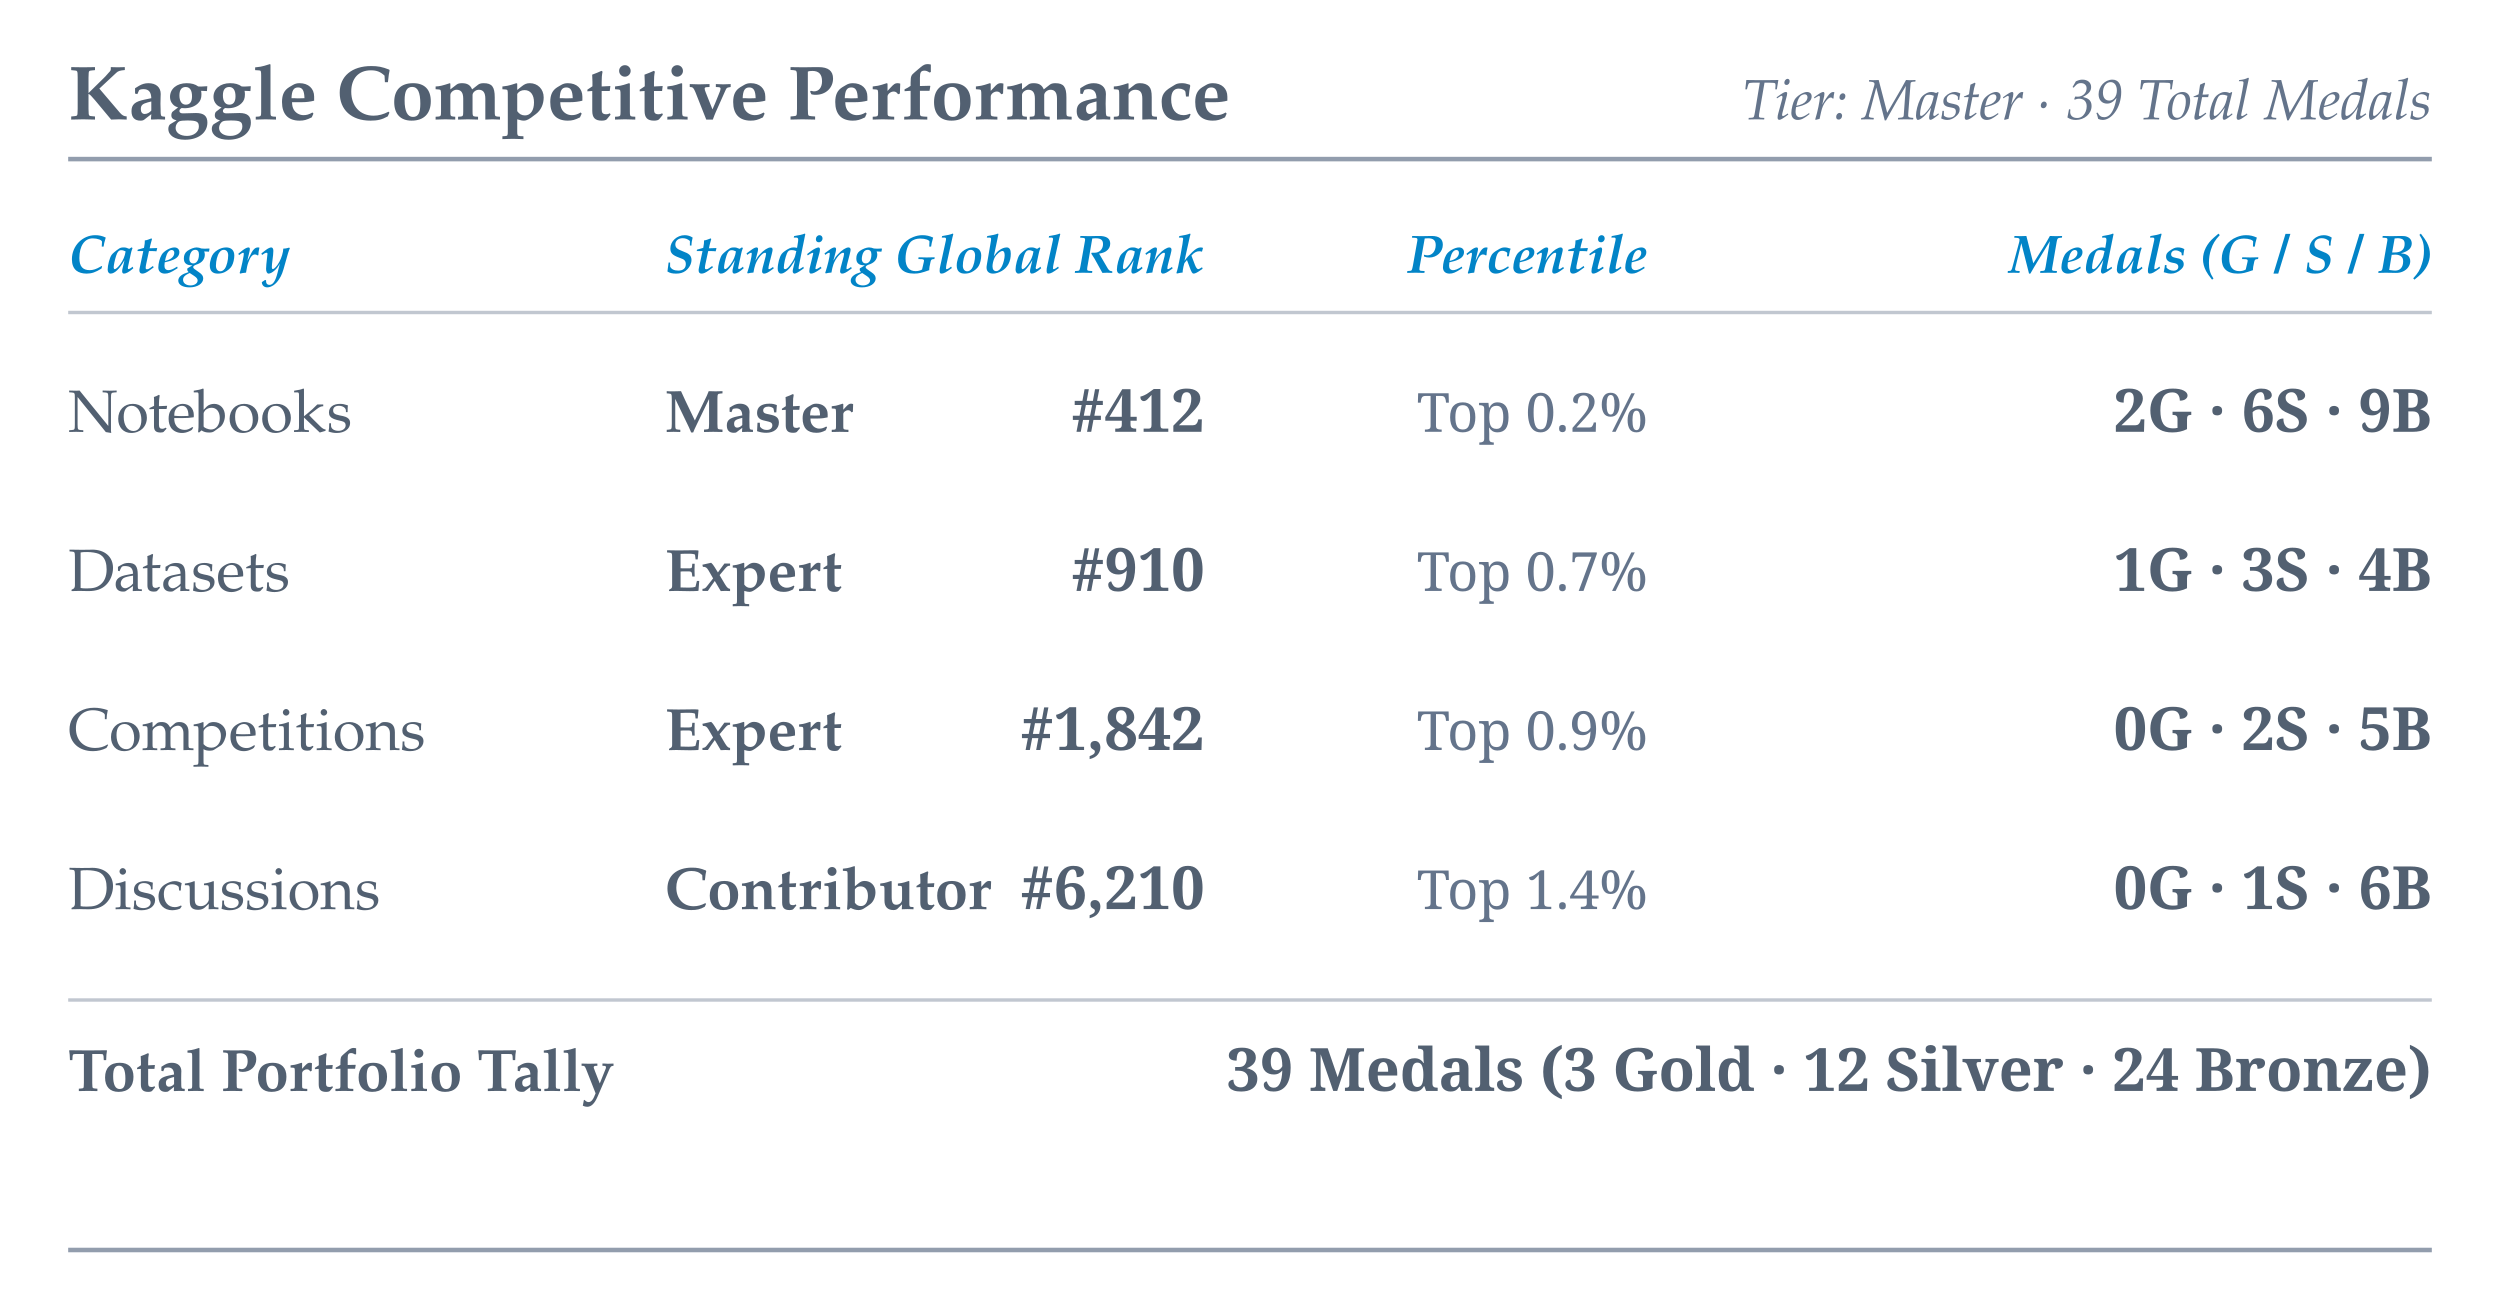
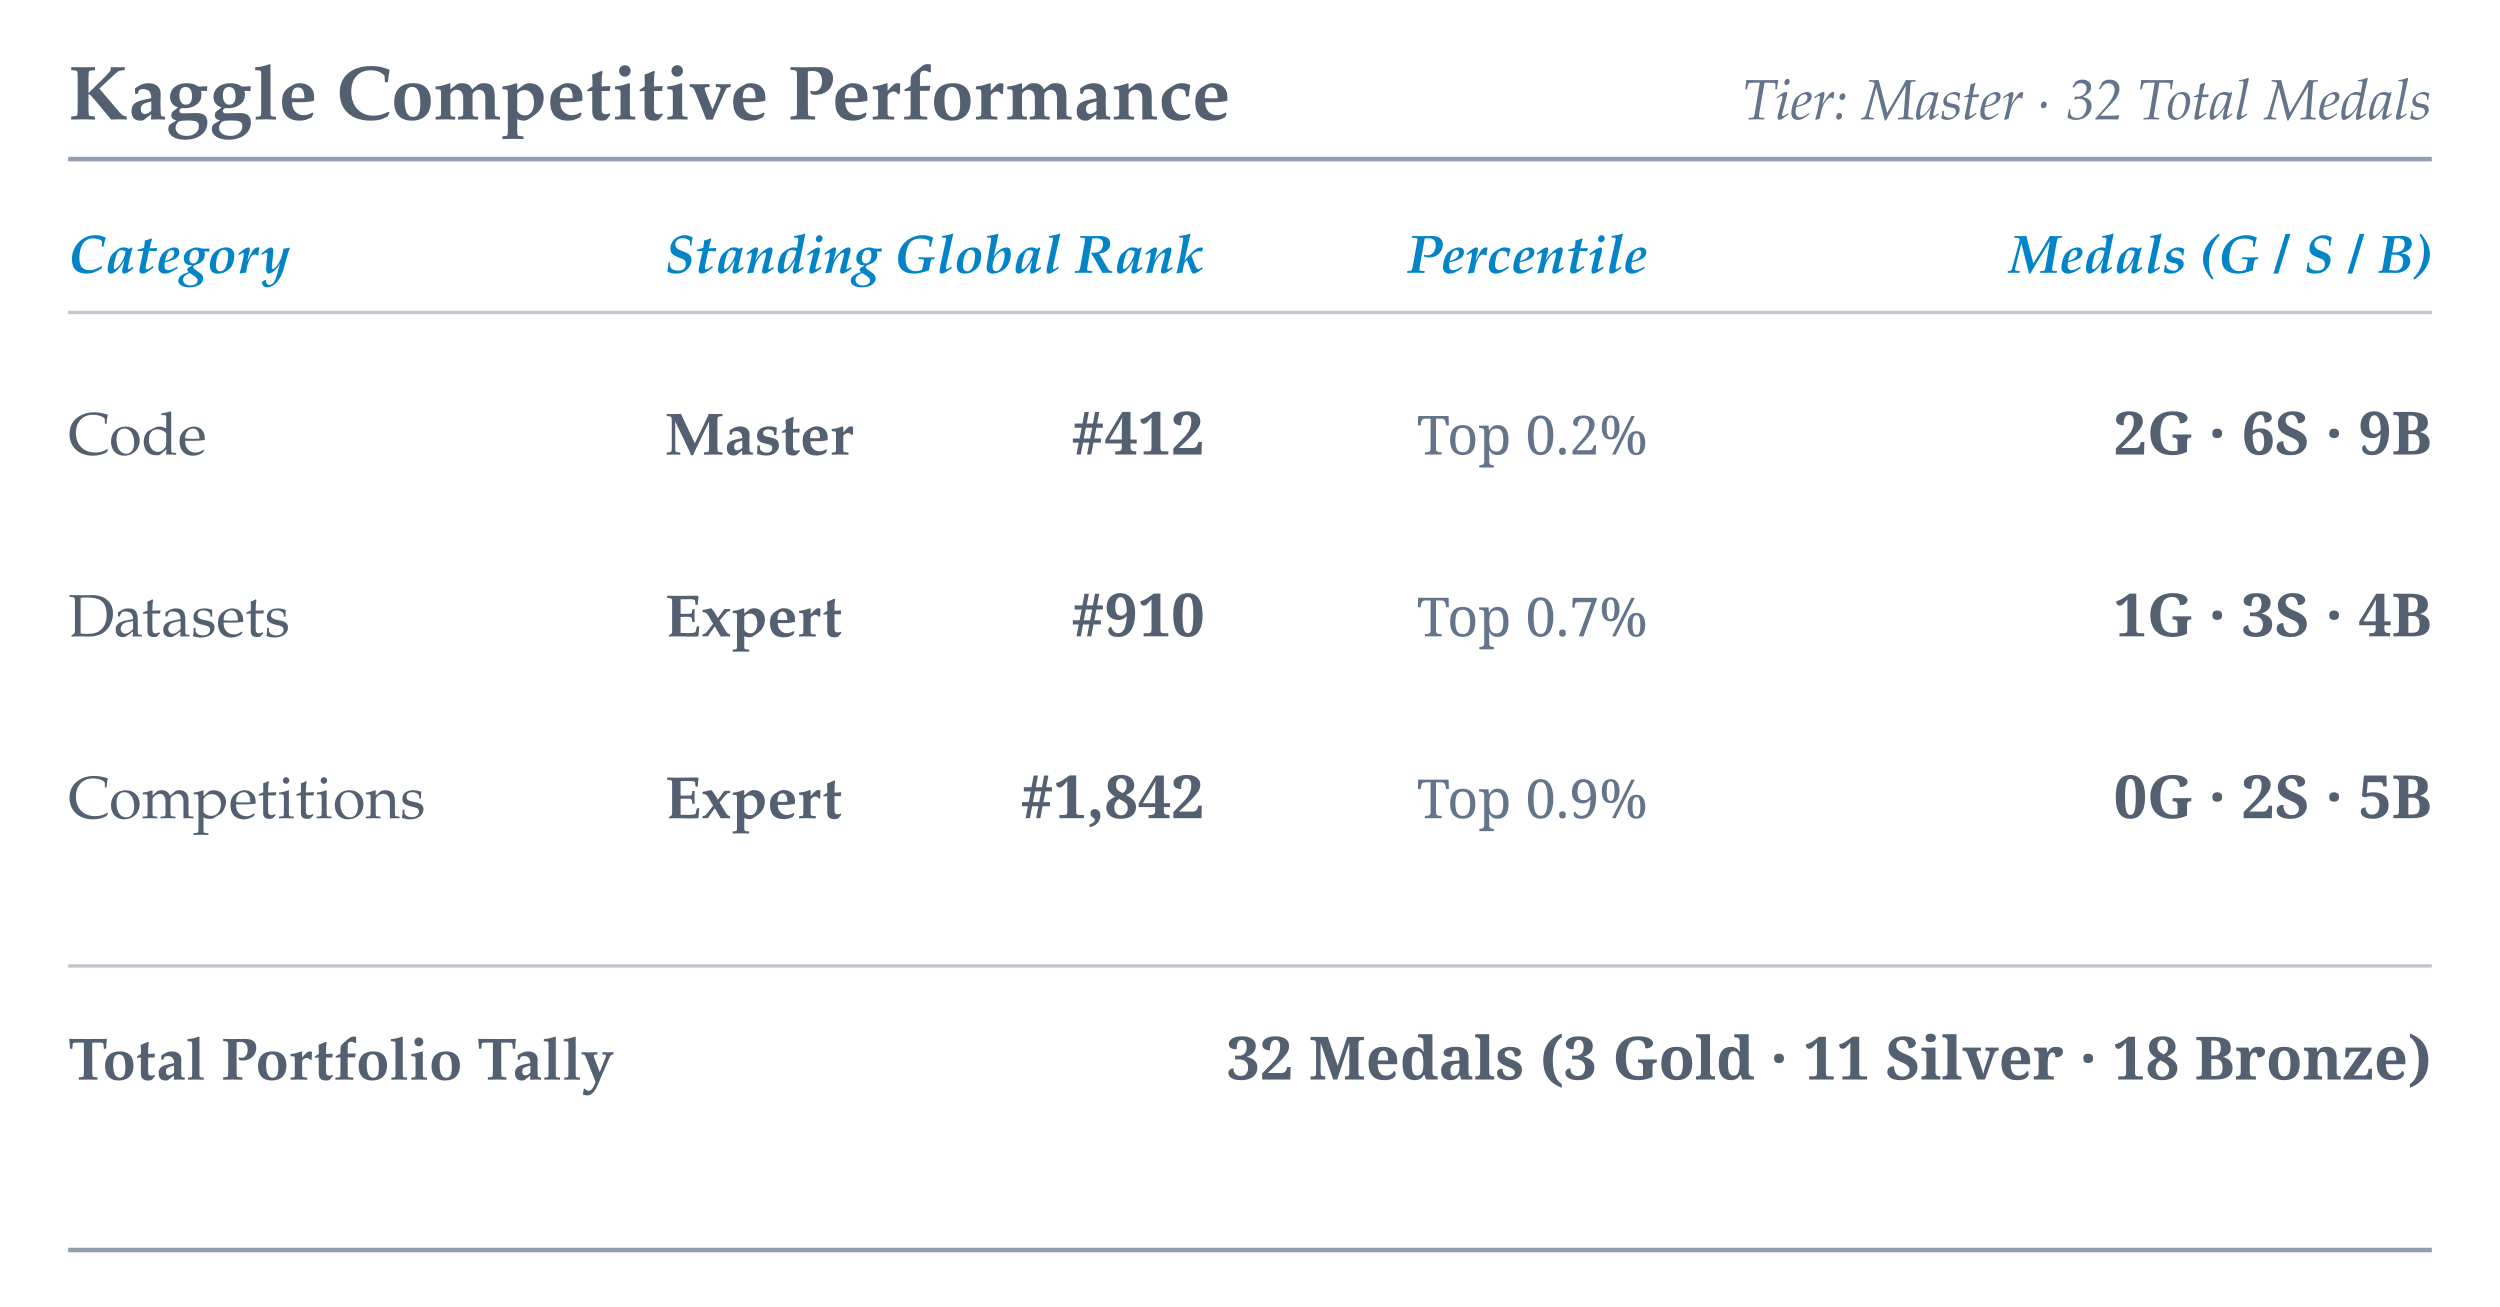
<svg xmlns="http://www.w3.org/2000/svg" viewBox="0 0 440 230" width="440" height="230">
  <style>
    .serif { font-family: Georgia, "Palatino Linotype", "Book Antiqua", Palatino, serif; }
    .num { font-family: Georgia, serif; font-variant-numeric: tabular-nums; }
    .h1 { font-size: 13.5px; font-weight: bold; fill: #526071; }
    .sub { font-size: 10px; font-style: italic; fill: #64748b; }
    .th { font-size: 9.5px; font-style: italic; font-weight: bold; fill: #0284c7; }
    .lbl { font-size: 10.5px; fill: #526071; }
    .val { font-size: 10.5px; font-weight: bold; fill: #526071; }
    .micro { font-size: 9.5px; fill: #64748b; }
  </style>
  <text x="12" y="21" class="serif h1">Kaggle Competitive Performance</text>
-   <text x="428" y="21" text-anchor="end" class="serif sub">Tier: Master · 39 Total Medals</text>
+   <text x="428" y="21" text-anchor="end" class="serif sub">Tier: Master · 32 Total Medals</text>
  <line x1="12" y1="28" x2="428" y2="28" stroke="#64748b" stroke-opacity="0.7" stroke-width="0.8" />
  <g transform="translate(12, 48)">
    <text x="0" y="0" class="serif th">Category</text>
    <text x="105" y="0" class="serif th">Standing</text>
    <text x="200" y="0" text-anchor="end" class="serif th">Global Rank</text>
    <text x="278" y="0" text-anchor="end" class="serif th">Percentile</text>
    <text x="416" y="0" text-anchor="end" class="serif th">Medals (G / S / B)</text>
    <line x1="0" y1="7" x2="416" y2="7" stroke="#64748b" stroke-opacity="0.4" stroke-width="0.6" />
-     <text x="0" y="28" class="serif lbl">Notebooks</text>
-     <text x="105" y="28" class="serif val" fill="#d97706">Master</text>
-     <text x="200" y="28" text-anchor="end" class="num val">#412</text>
-     <text x="278" y="28" text-anchor="end" class="num micro">Top 0.2%</text>
-     <text x="416" y="28" text-anchor="end" class="num val">2G · 6S · 9B</text>
-     <text x="0" y="56" class="serif lbl">Datasets</text>
-     <text x="105" y="56" class="serif val" fill="#0284c7">Expert</text>
-     <text x="200" y="56" text-anchor="end" class="num val">#910</text>
-     <text x="278" y="56" text-anchor="end" class="num micro">Top 0.7%</text>
-     <text x="416" y="56" text-anchor="end" class="num val">1G · 3S · 4B</text>
-     <text x="0" y="84" class="serif lbl">Competitions</text>
-     <text x="105" y="84" class="serif val" fill="#0284c7">Expert</text>
-     <text x="200" y="84" text-anchor="end" class="num val">#1,842</text>
-     <text x="278" y="84" text-anchor="end" class="num micro">Top 0.9%</text>
-     <text x="416" y="84" text-anchor="end" class="num val">0G · 2S · 5B</text>
-     <text x="0" y="112" class="serif lbl">Discussions</text>
-     <text x="105" y="112" class="serif val" fill="#526071">Contributor</text>
-     <text x="200" y="112" text-anchor="end" class="num val">#6,210</text>
-     <text x="278" y="112" text-anchor="end" class="num micro">Top 1.4%</text>
-     <text x="416" y="112" text-anchor="end" class="num val">0G · 1S · 6B</text>
-     <line x1="0" y1="128" x2="416" y2="128" stroke="#64748b" stroke-opacity="0.4" stroke-width="0.6" />
-     <text x="0" y="144" class="serif val">Total Portfolio Tally</text>
-     <text x="416" y="144" text-anchor="end" class="num val" fill="#d97706">39 Medals (3 Gold · 12 Silver · 24 Bronze)</text>
+     <text x="0" y="32" class="serif lbl">Code</text>
+     <text x="105" y="32" class="serif val" fill="#d97706">Master</text>
+     <text x="200" y="32" text-anchor="end" class="num val">#412</text>
+     <text x="278" y="32" text-anchor="end" class="num micro">Top 0.2%</text>
+     <text x="416" y="32" text-anchor="end" class="num val">2G · 6S · 9B</text>
+     <text x="0" y="64" class="serif lbl">Datasets</text>
+     <text x="105" y="64" class="serif val" fill="#0284c7">Expert</text>
+     <text x="200" y="64" text-anchor="end" class="num val">#910</text>
+     <text x="278" y="64" text-anchor="end" class="num micro">Top 0.7%</text>
+     <text x="416" y="64" text-anchor="end" class="num val">1G · 3S · 4B</text>
+     <text x="0" y="96" class="serif lbl">Competitions</text>
+     <text x="105" y="96" class="serif val" fill="#0284c7">Expert</text>
+     <text x="200" y="96" text-anchor="end" class="num val">#1,842</text>
+     <text x="278" y="96" text-anchor="end" class="num micro">Top 0.9%</text>
+     <text x="416" y="96" text-anchor="end" class="num val">0G · 2S · 5B</text>
+     <line x1="0" y1="122" x2="416" y2="122" stroke="#64748b" stroke-opacity="0.4" stroke-width="0.6" />
+     <text x="0" y="142" class="serif val">Total Portfolio Tally</text>
+     <text x="416" y="142" text-anchor="end" class="num val" fill="#d97706">32 Medals (3 Gold · 11 Silver · 18 Bronze)</text>
  </g>
  <line x1="12" y1="220" x2="428" y2="220" stroke="#64748b" stroke-opacity="0.7" stroke-width="0.8" />
</svg>
